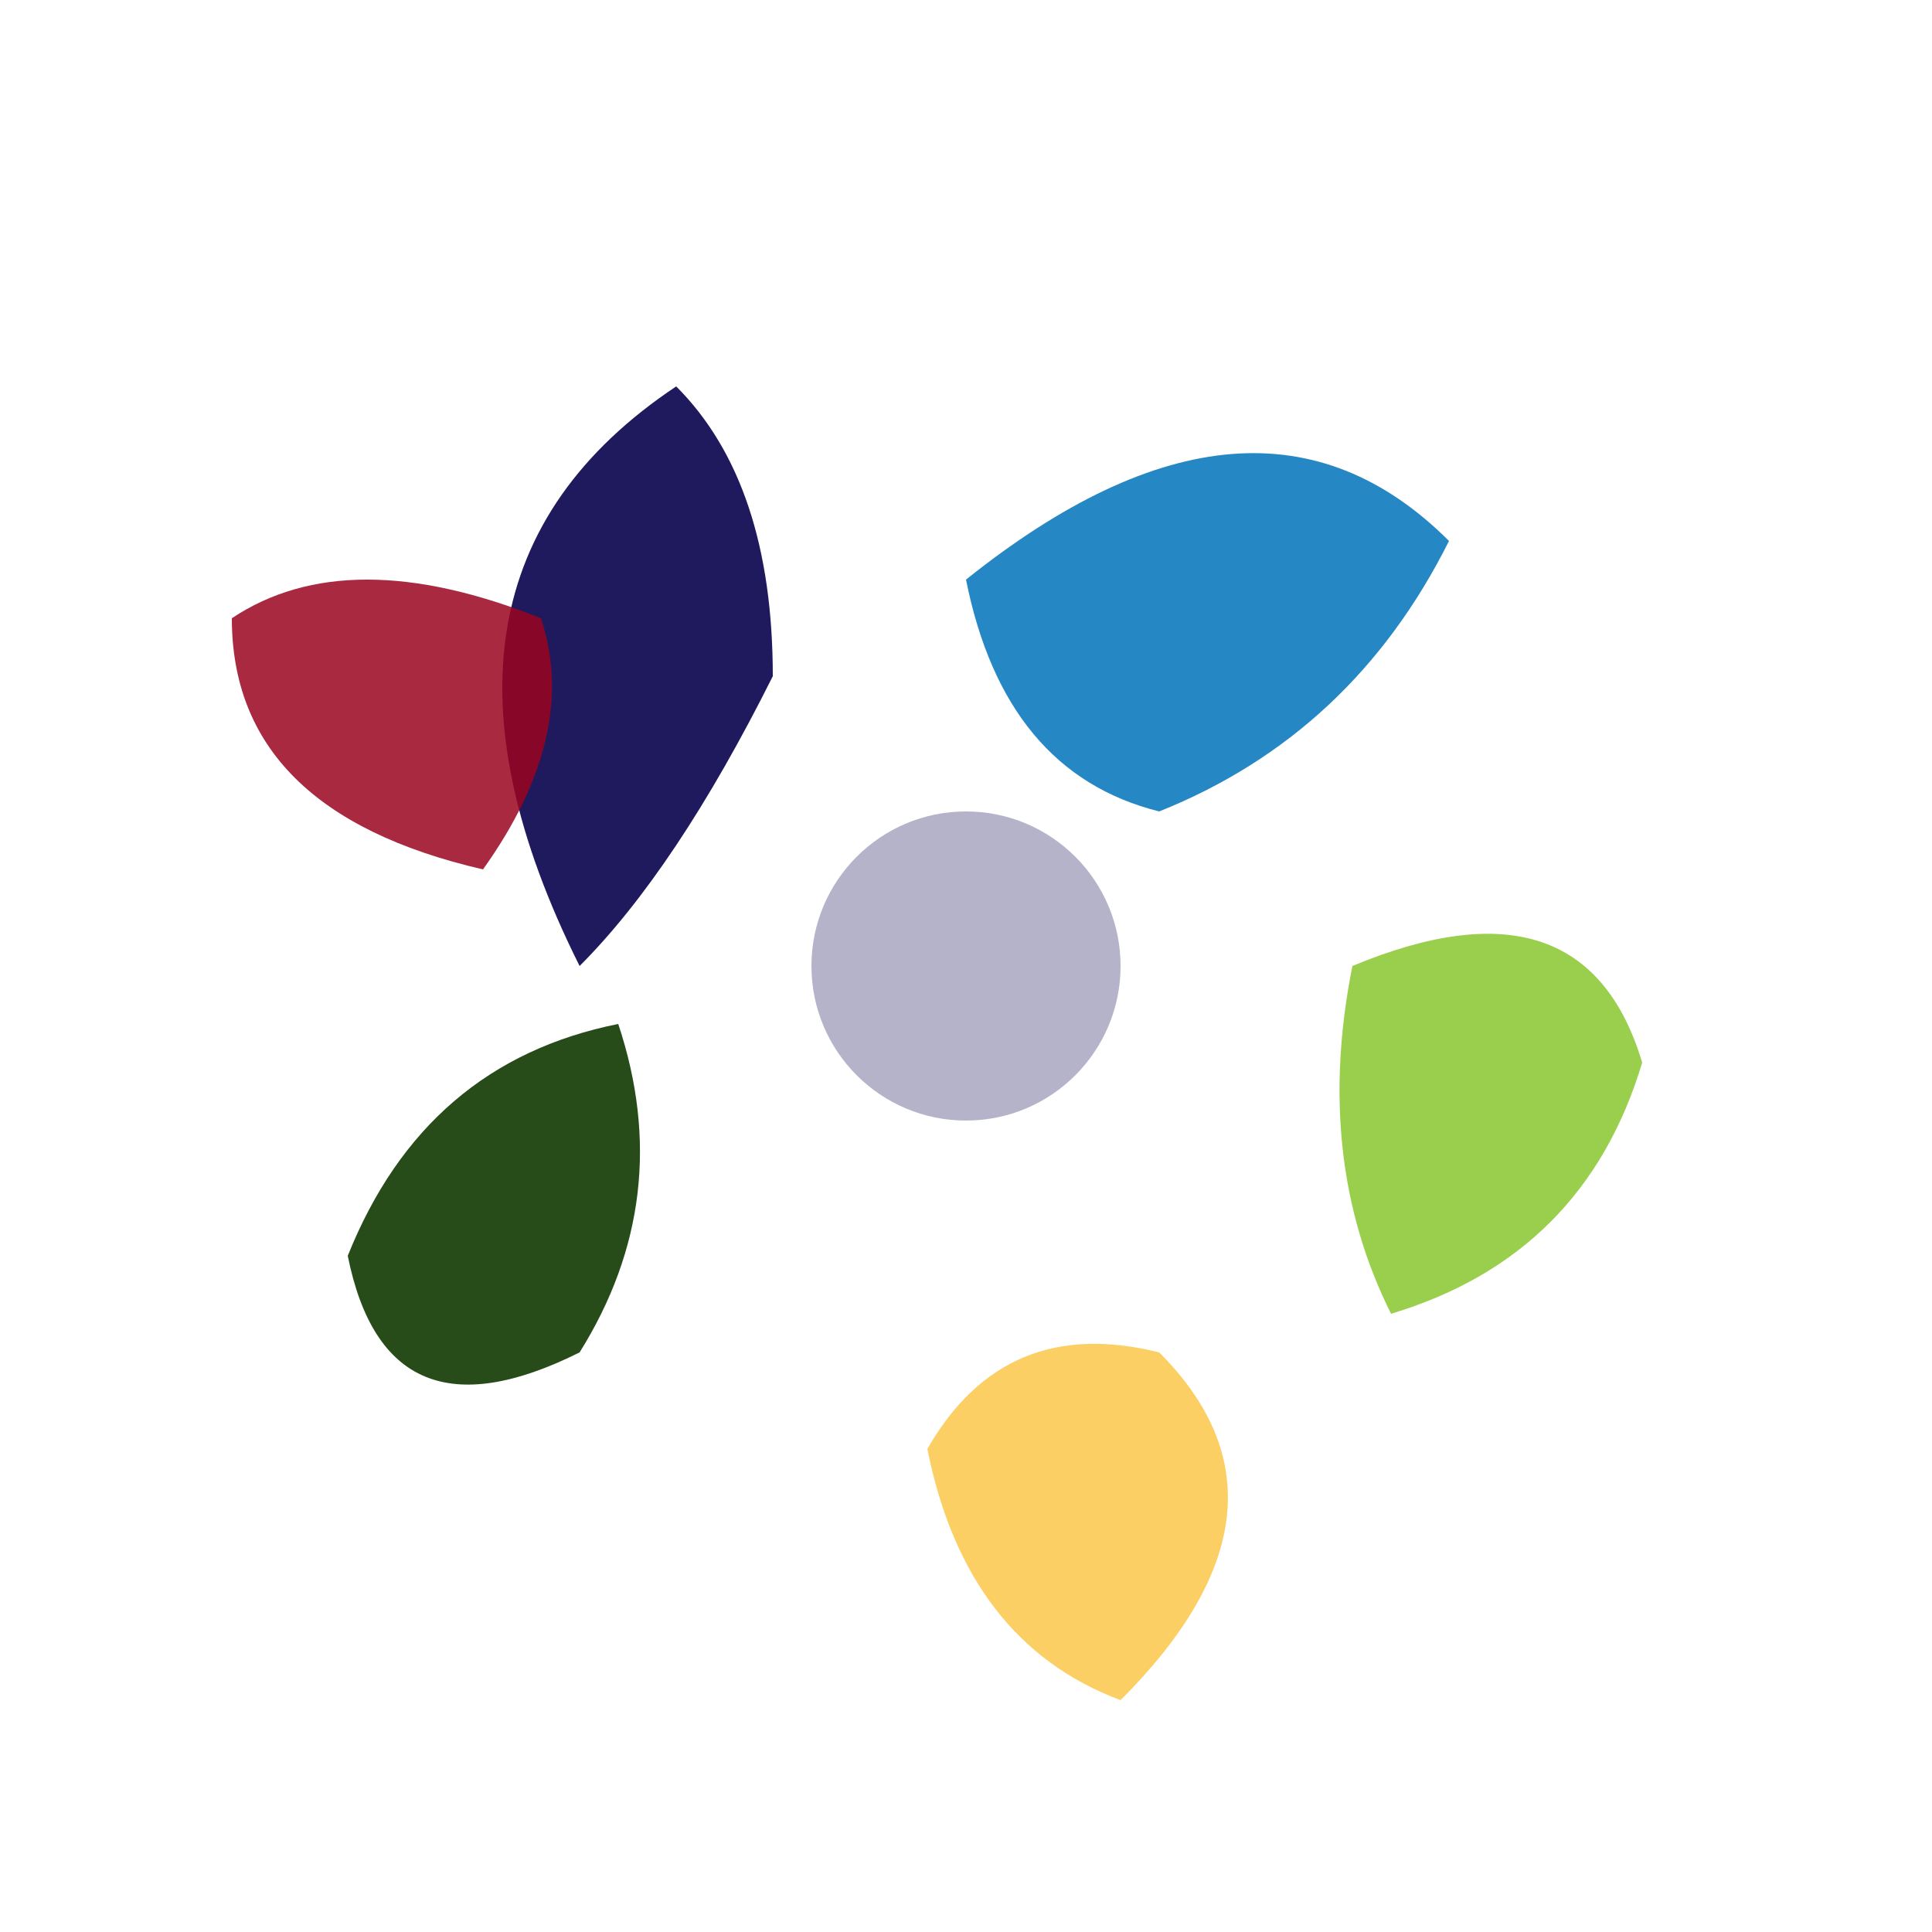
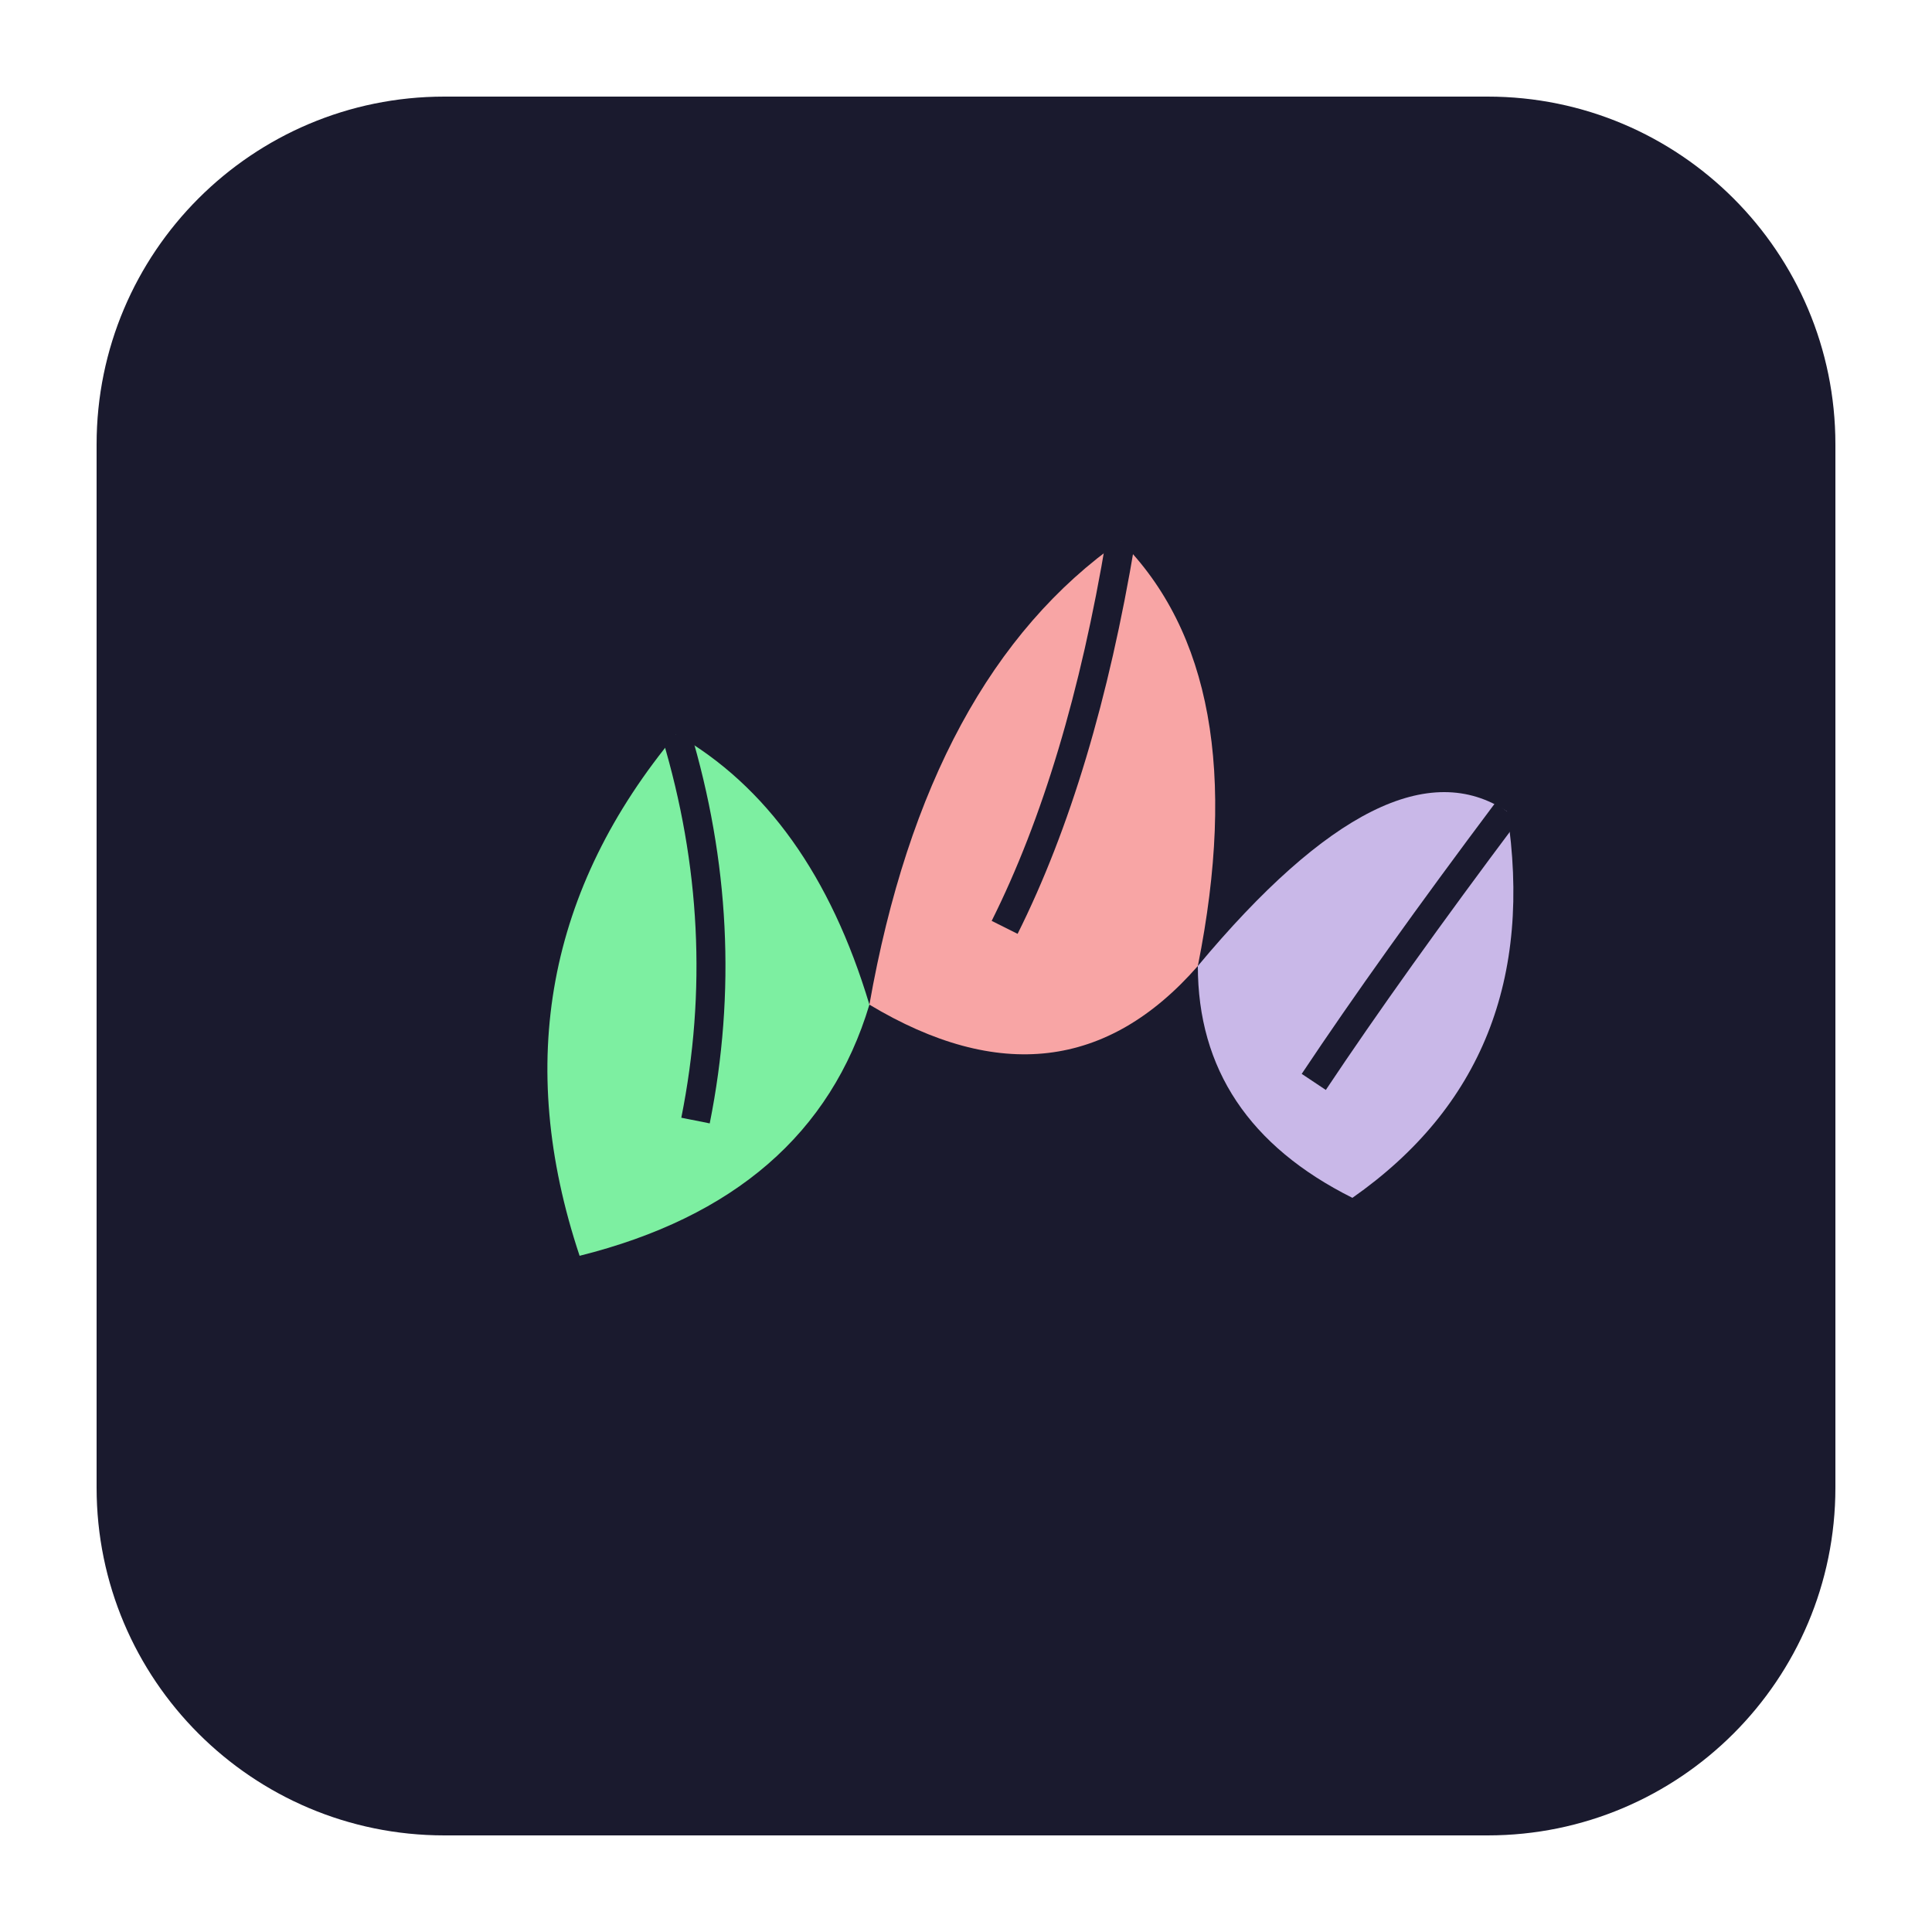
<svg xmlns="http://www.w3.org/2000/svg" width="100" height="100" viewBox="0 0 100 100">
-   <path d="M 30 50 Q 20 30, 35 20 Q 40 25, 40 35 Q 35 45, 30 50 Z" fill="#07004D" opacity="0.9" />
-   <path d="M 50 30 Q 65 18, 75 28 Q 70 38, 60 42 Q 52 40, 50 30 Z" fill="#0072BB" opacity="0.85" />
-   <path d="M 70 50 Q 82 45, 85 55 Q 82 65, 72 68 Q 68 60, 70 50 Z" fill="#8FC93A" opacity="0.9" />
-   <path d="M 60 70 Q 68 78, 58 88 Q 50 85, 48 75 Q 52 68, 60 70 Z" fill="#FAC748" opacity="0.85" />
-   <path d="M 30 70 Q 20 75, 18 65 Q 22 55, 32 53 Q 35 62, 30 70 Z" fill="#103900" opacity="0.9" />
-   <path d="M 25 45 Q 12 42, 12 32 Q 18 28, 28 32 Q 30 38, 25 45 Z" fill="#9A031E" opacity="0.85" />
-   <circle cx="50" cy="50" r="8" fill="#07004D" opacity="0.3" />
+   <rect x="5" y="5" width="90" height="90" rx="18" ry="18" fill="#1a1a2e" />
+   <path d="M 30 65 Q 25 50, 35 38 Q 42 42, 45 52 Q 42 62, 30 65 Z" fill="#7defa1" />
+   <path d="M 35 38 Q 38 48, 36 58" stroke="#1a1a2e" stroke-width="1.5" fill="none" />
+   <path d="M 45 52 Q 48 35, 58 28 Q 65 35, 62 50 Q 55 58, 45 52 Z" fill="#f8a5a5" />
+   <path d="M 58 28 Q 56 40, 52 48" stroke="#1a1a2e" stroke-width="1.5" fill="none" />
+   <path d="M 62 50 Q 72 38, 78 42 Q 80 55, 70 62 Q 62 58, 62 50 Z" fill="#c9b8e8" />
+   <path d="M 78 42 Q 72 50, 68 56" stroke="#1a1a2e" stroke-width="1.5" fill="none" />
</svg>
